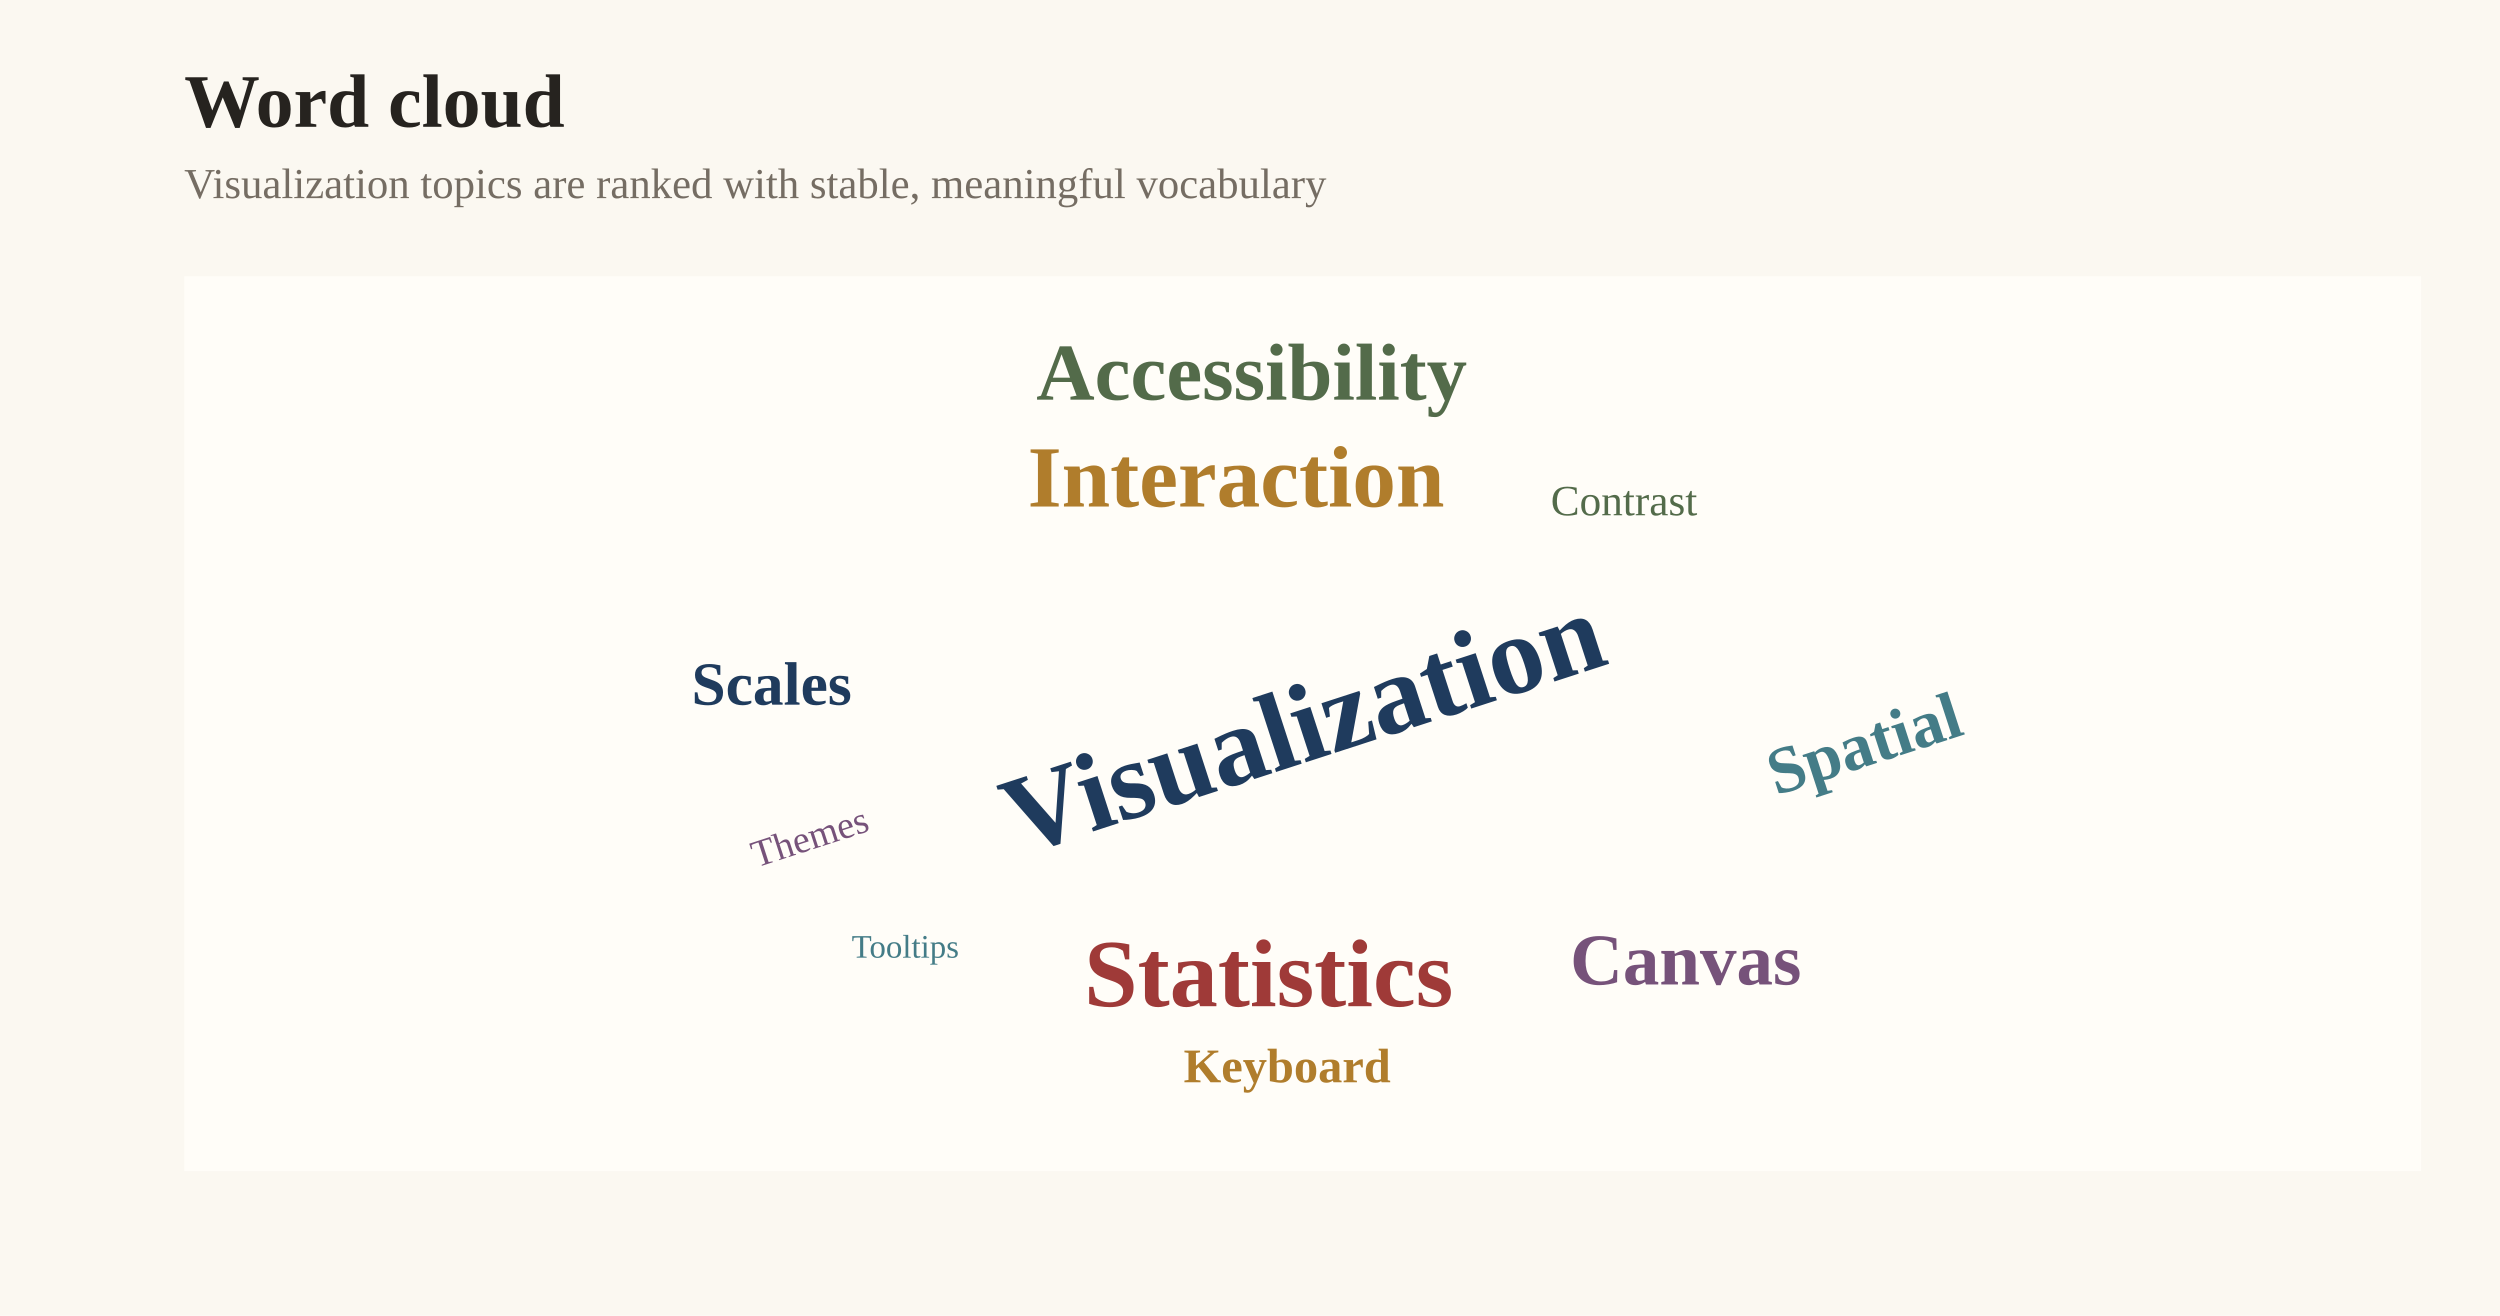
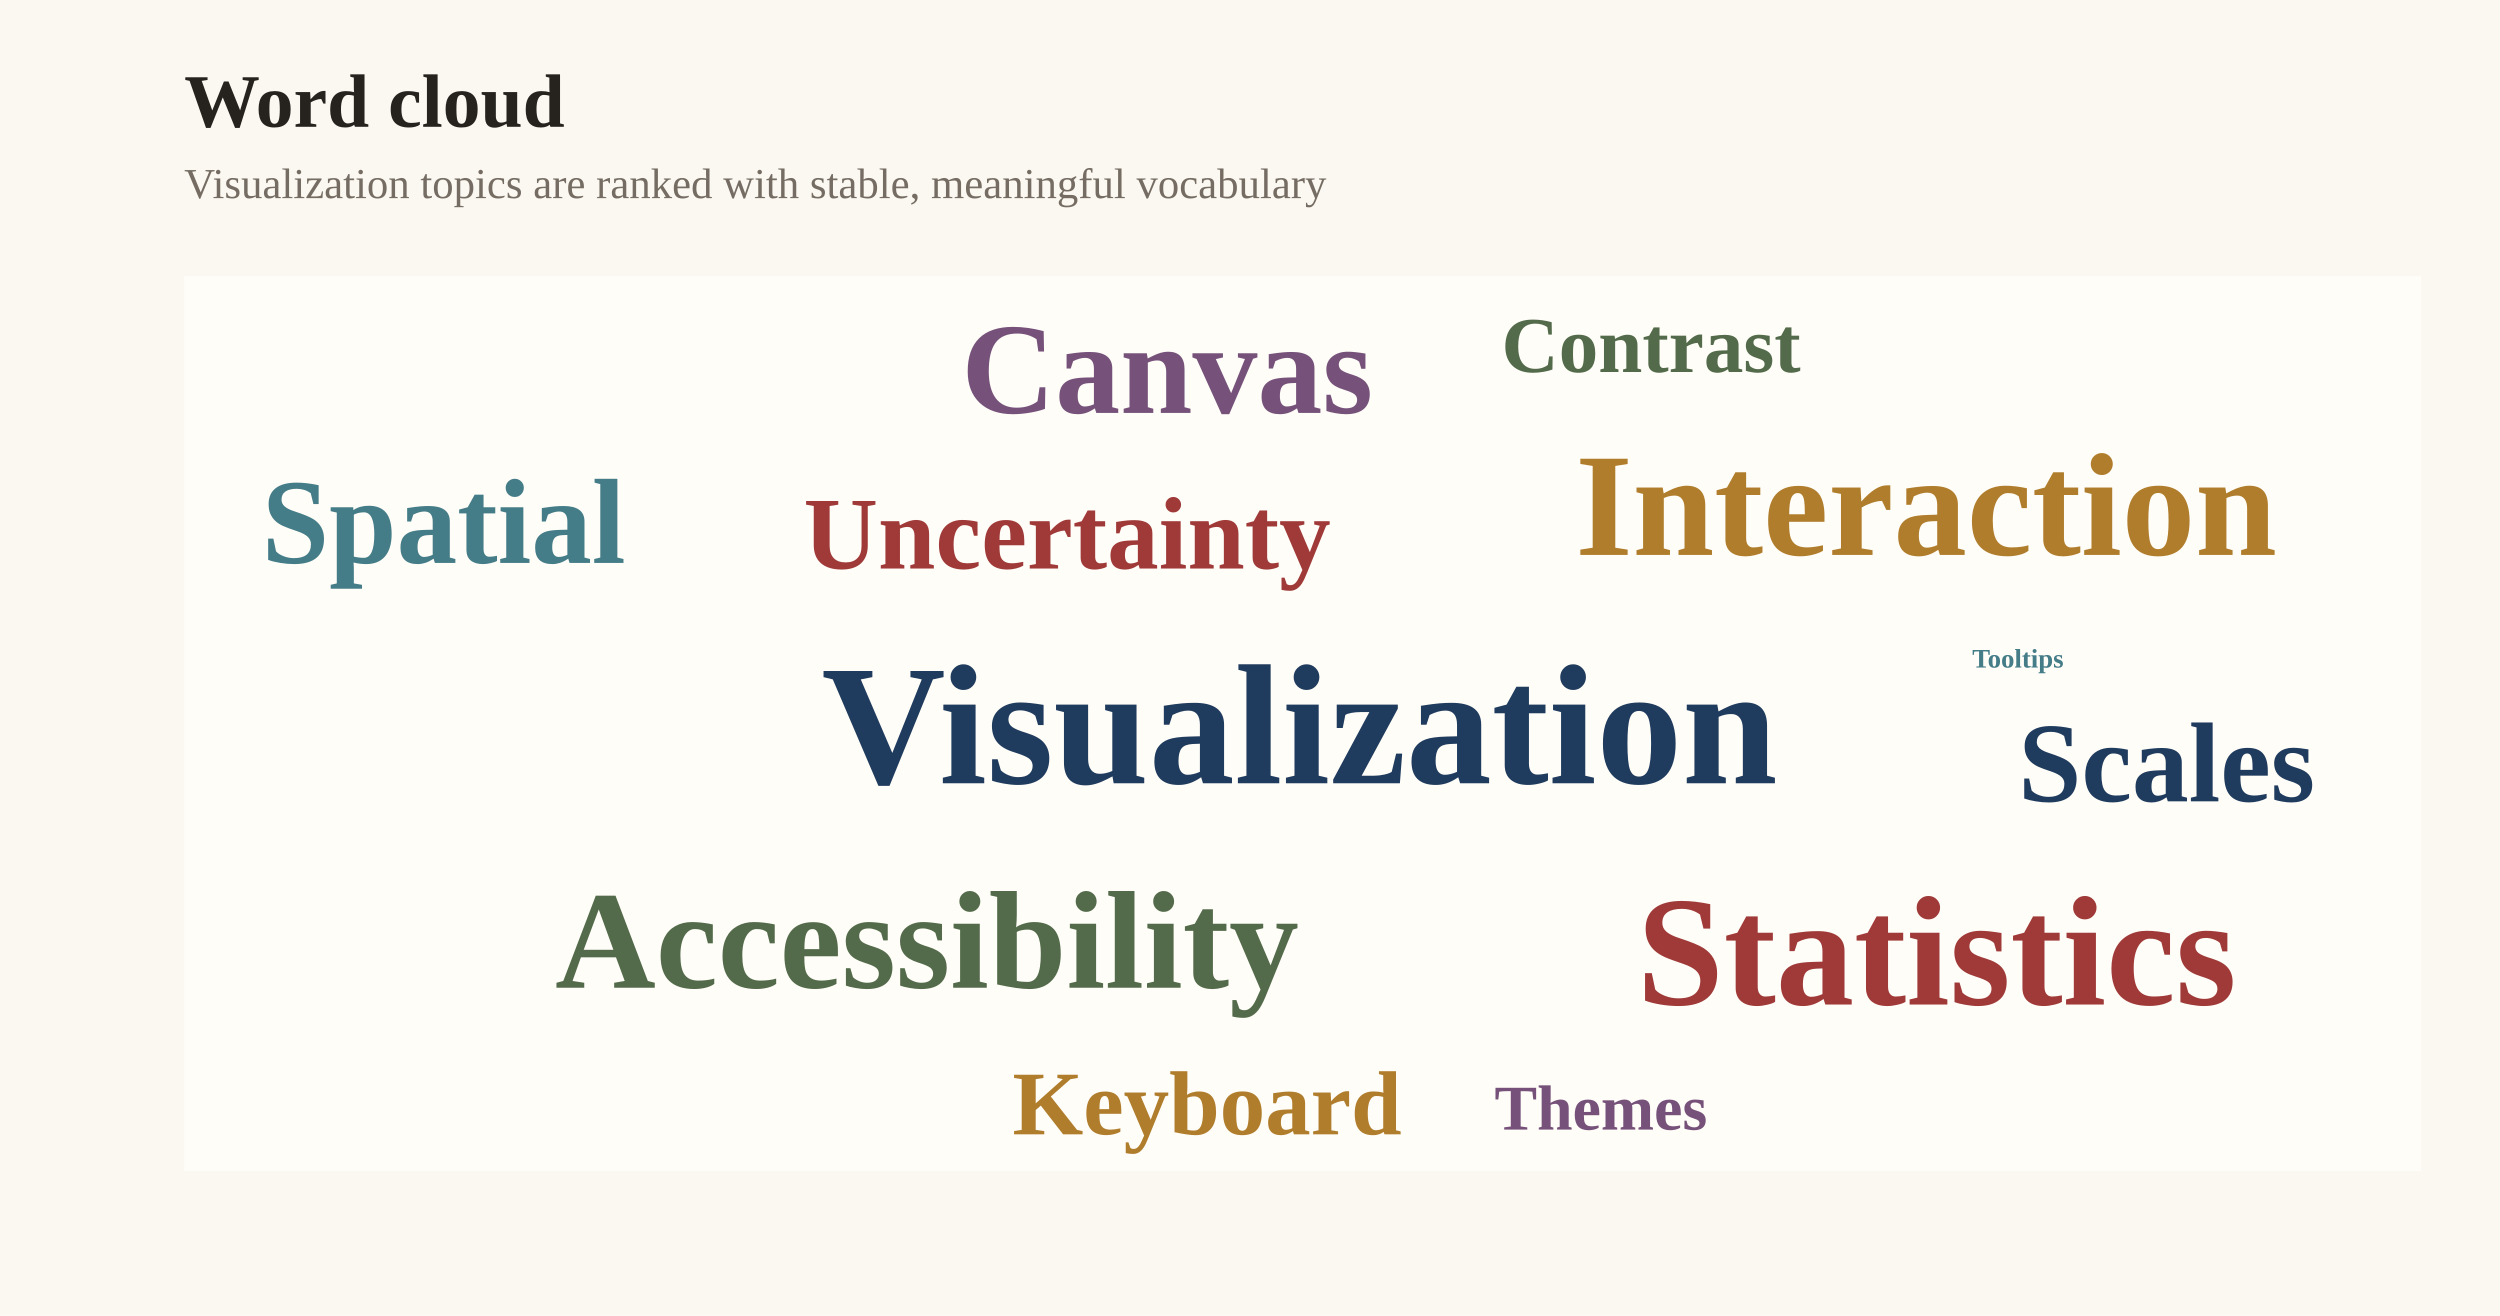
<svg xmlns="http://www.w3.org/2000/svg" width="760" height="400" viewBox="0 0 760 400" role="img" aria-labelledby="title description">
  <defs>
    <clipPath id="clip-1">
      <rect x="56" y="84" width="680" height="272" />
    </clipPath>
  </defs>
  <rect width="100%" height="100%" fill="#fbf8f1" />
  <g data-scene-node="scene:root">
    <rect data-scene-node="chart:panel" x="56" y="84" width="680" height="272" rx="0" fill="#fffdf8" />
    <g data-scene-node="layer-0:group" clip-path="url(#clip-1)">
-       <text data-scene-node="layer-0:word-cloud:11" x="275.218" y="287.754" fill="#447c87" font-family="Georgia, &quot;Times New Roman&quot;, serif" font-size="10" font-weight="520" text-anchor="middle" dominant-baseline="central">Tooltips</text>
-       <text data-scene-node="layer-0:word-cloud:10" x="246.136" y="254.381" fill="#76527a" font-family="Georgia, &quot;Times New Roman&quot;, serif" font-size="11.574" font-weight="534" text-anchor="middle" dominant-baseline="central" transform="rotate(-18 246.136 254.381)">Themes</text>
-       <text data-scene-node="layer-0:word-cloud:9" x="493.701" y="152.215" fill="#536b4a" font-family="Georgia, &quot;Times New Roman&quot;, serif" font-size="13.148" font-weight="549" text-anchor="middle" dominant-baseline="central">Contrast</text>
-       <text data-scene-node="layer-0:word-cloud:8" x="391.301" y="324.051" fill="#b07d2c" font-family="Georgia, &quot;Times New Roman&quot;, serif" font-size="14.721" font-weight="563" text-anchor="middle" dominant-baseline="central">Keyboard</text>
-       <text data-scene-node="layer-0:word-cloud:6" x="234.574" y="207.928" fill="#1f3b5d" font-family="Georgia, &quot;Times New Roman&quot;, serif" font-size="18.656" font-weight="599" text-anchor="middle" dominant-baseline="central">Scales</text>
-       <text data-scene-node="layer-0:word-cloud:5" x="566.645" y="226.032" fill="#447c87" font-family="Georgia, &quot;Times New Roman&quot;, serif" font-size="20.23" font-weight="614" text-anchor="middle" dominant-baseline="central" transform="rotate(-18 566.645 226.032)">Spatial</text>
-       <text data-scene-node="layer-0:word-cloud:4" x="512.466" y="291.785" fill="#76527a" font-family="Georgia, &quot;Times New Roman&quot;, serif" font-size="22.197" font-weight="632" text-anchor="middle" dominant-baseline="central">Canvas</text>
-       <text data-scene-node="layer-0:word-cloud:3" x="380.501" y="113.21" fill="#536b4a" font-family="Georgia, &quot;Times New Roman&quot;, serif" font-size="24.557" font-weight="653" text-anchor="middle" dominant-baseline="central">Accessibility</text>
-       <text data-scene-node="layer-0:word-cloud:2" x="375.759" y="145.043" fill="#b07d2c" font-family="Georgia, &quot;Times New Roman&quot;, serif" font-size="26.525" font-weight="671" text-anchor="middle" dominant-baseline="central">Interaction</text>
-       <text data-scene-node="layer-0:word-cloud:1" x="385.662" y="296.004" fill="#9f3a38" font-family="Georgia, &quot;Times New Roman&quot;, serif" font-size="29.279" font-weight="697" text-anchor="middle" dominant-baseline="central">Statistics</text>
-       <text data-scene-node="layer-0:word-cloud:0" x="396" y="220" fill="#1f3b5d" font-family="Georgia, &quot;Times New Roman&quot;, serif" font-size="34" font-weight="740" text-anchor="middle" dominant-baseline="central" transform="rotate(-18 396 220)">Visualization</text>
+       <text data-scene-node="layer-0:word-cloud:0" x="395.068" y="220.527" fill="#1f3b5d" font-family="Georgia, &quot;Times New Roman&quot;, serif" font-size="52.125" font-weight="600" text-anchor="middle" dominant-baseline="central">Visualization</text>
+       <text data-scene-node="layer-0:word-cloud:1" x="588.716" y="289.324" fill="#9f3a38" font-family="Georgia, &quot;Times New Roman&quot;, serif" font-size="47.562" font-weight="600" text-anchor="middle" dominant-baseline="central">Statistics</text>
+       <text data-scene-node="layer-0:word-cloud:2" x="585.538" y="153.631" fill="#b07d2c" font-family="Georgia, &quot;Times New Roman&quot;, serif" font-size="44.638" font-weight="600" text-anchor="middle" dominant-baseline="central">Interaction</text>
+       <text data-scene-node="layer-0:word-cloud:3" x="281.798" y="285.967" fill="#536b4a" font-family="Georgia, &quot;Times New Roman&quot;, serif" font-size="42.397" font-weight="600" text-anchor="middle" dominant-baseline="central">Accessibility</text>
+       <text data-scene-node="layer-0:word-cloud:4" x="354.816" y="112.202" fill="#76527a" font-family="Georgia, &quot;Times New Roman&quot;, serif" font-size="39.497" font-weight="600" text-anchor="middle" dominant-baseline="central">Canvas</text>
+       <text data-scene-node="layer-0:word-cloud:5" x="134.859" y="158.688" fill="#447c87" font-family="Georgia, &quot;Times New Roman&quot;, serif" font-size="36.858" font-weight="600" text-anchor="middle" dominant-baseline="central">Spatial</text>
+       <text data-scene-node="layer-0:word-cloud:6" x="658.637" y="231.946" fill="#1f3b5d" font-family="Georgia, &quot;Times New Roman&quot;, serif" font-size="34.557" font-weight="600" text-anchor="middle" dominant-baseline="central">Scales</text>
+       <text data-scene-node="layer-0:word-cloud:7" x="324.397" y="162.26" fill="#9f3a38" font-family="Georgia, &quot;Times New Roman&quot;, serif" font-size="31.362" font-weight="600" text-anchor="middle" dominant-baseline="central">Uncertainty</text>
+       <text data-scene-node="layer-0:word-cloud:8" x="366.95" y="335.498" fill="#b07d2c" font-family="Georgia, &quot;Times New Roman&quot;, serif" font-size="27.651" font-weight="600" text-anchor="middle" dominant-baseline="central">Keyboard</text>
+       <text data-scene-node="layer-0:word-cloud:9" x="501.919" y="104.969" fill="#536b4a" font-family="Georgia, &quot;Times New Roman&quot;, serif" font-size="24.072" font-weight="600" text-anchor="middle" dominant-baseline="central">Contrast</text>
+       <text data-scene-node="layer-0:word-cloud:10" x="486.671" y="336.854" fill="#76527a" font-family="Georgia, &quot;Times New Roman&quot;, serif" font-size="19.407" font-weight="600" text-anchor="middle" dominant-baseline="central">Themes</text>
+       <text data-scene-node="layer-0:word-cloud:11" x="613.44" y="200.191" fill="#447c87" font-family="Georgia, &quot;Times New Roman&quot;, serif" font-size="8.145" font-weight="600" text-anchor="middle" dominant-baseline="central">Tooltips</text>
    </g>
    <text data-scene-node="chart:title" x="56" y="24" fill="#26231f" font-family="Georgia, &quot;Times New Roman&quot;, serif" font-size="23" font-weight="700" text-anchor="start" dominant-baseline="text-before-edge">Word cloud</text>
    <text data-scene-node="chart:subtitle" x="56" y="52" fill="#756d63" font-family="Georgia, &quot;Times New Roman&quot;, serif" font-size="13" font-weight="400" text-anchor="start" dominant-baseline="text-before-edge">Visualization topics are ranked with stable, meaningful vocabulary</text>
  </g>
</svg>
